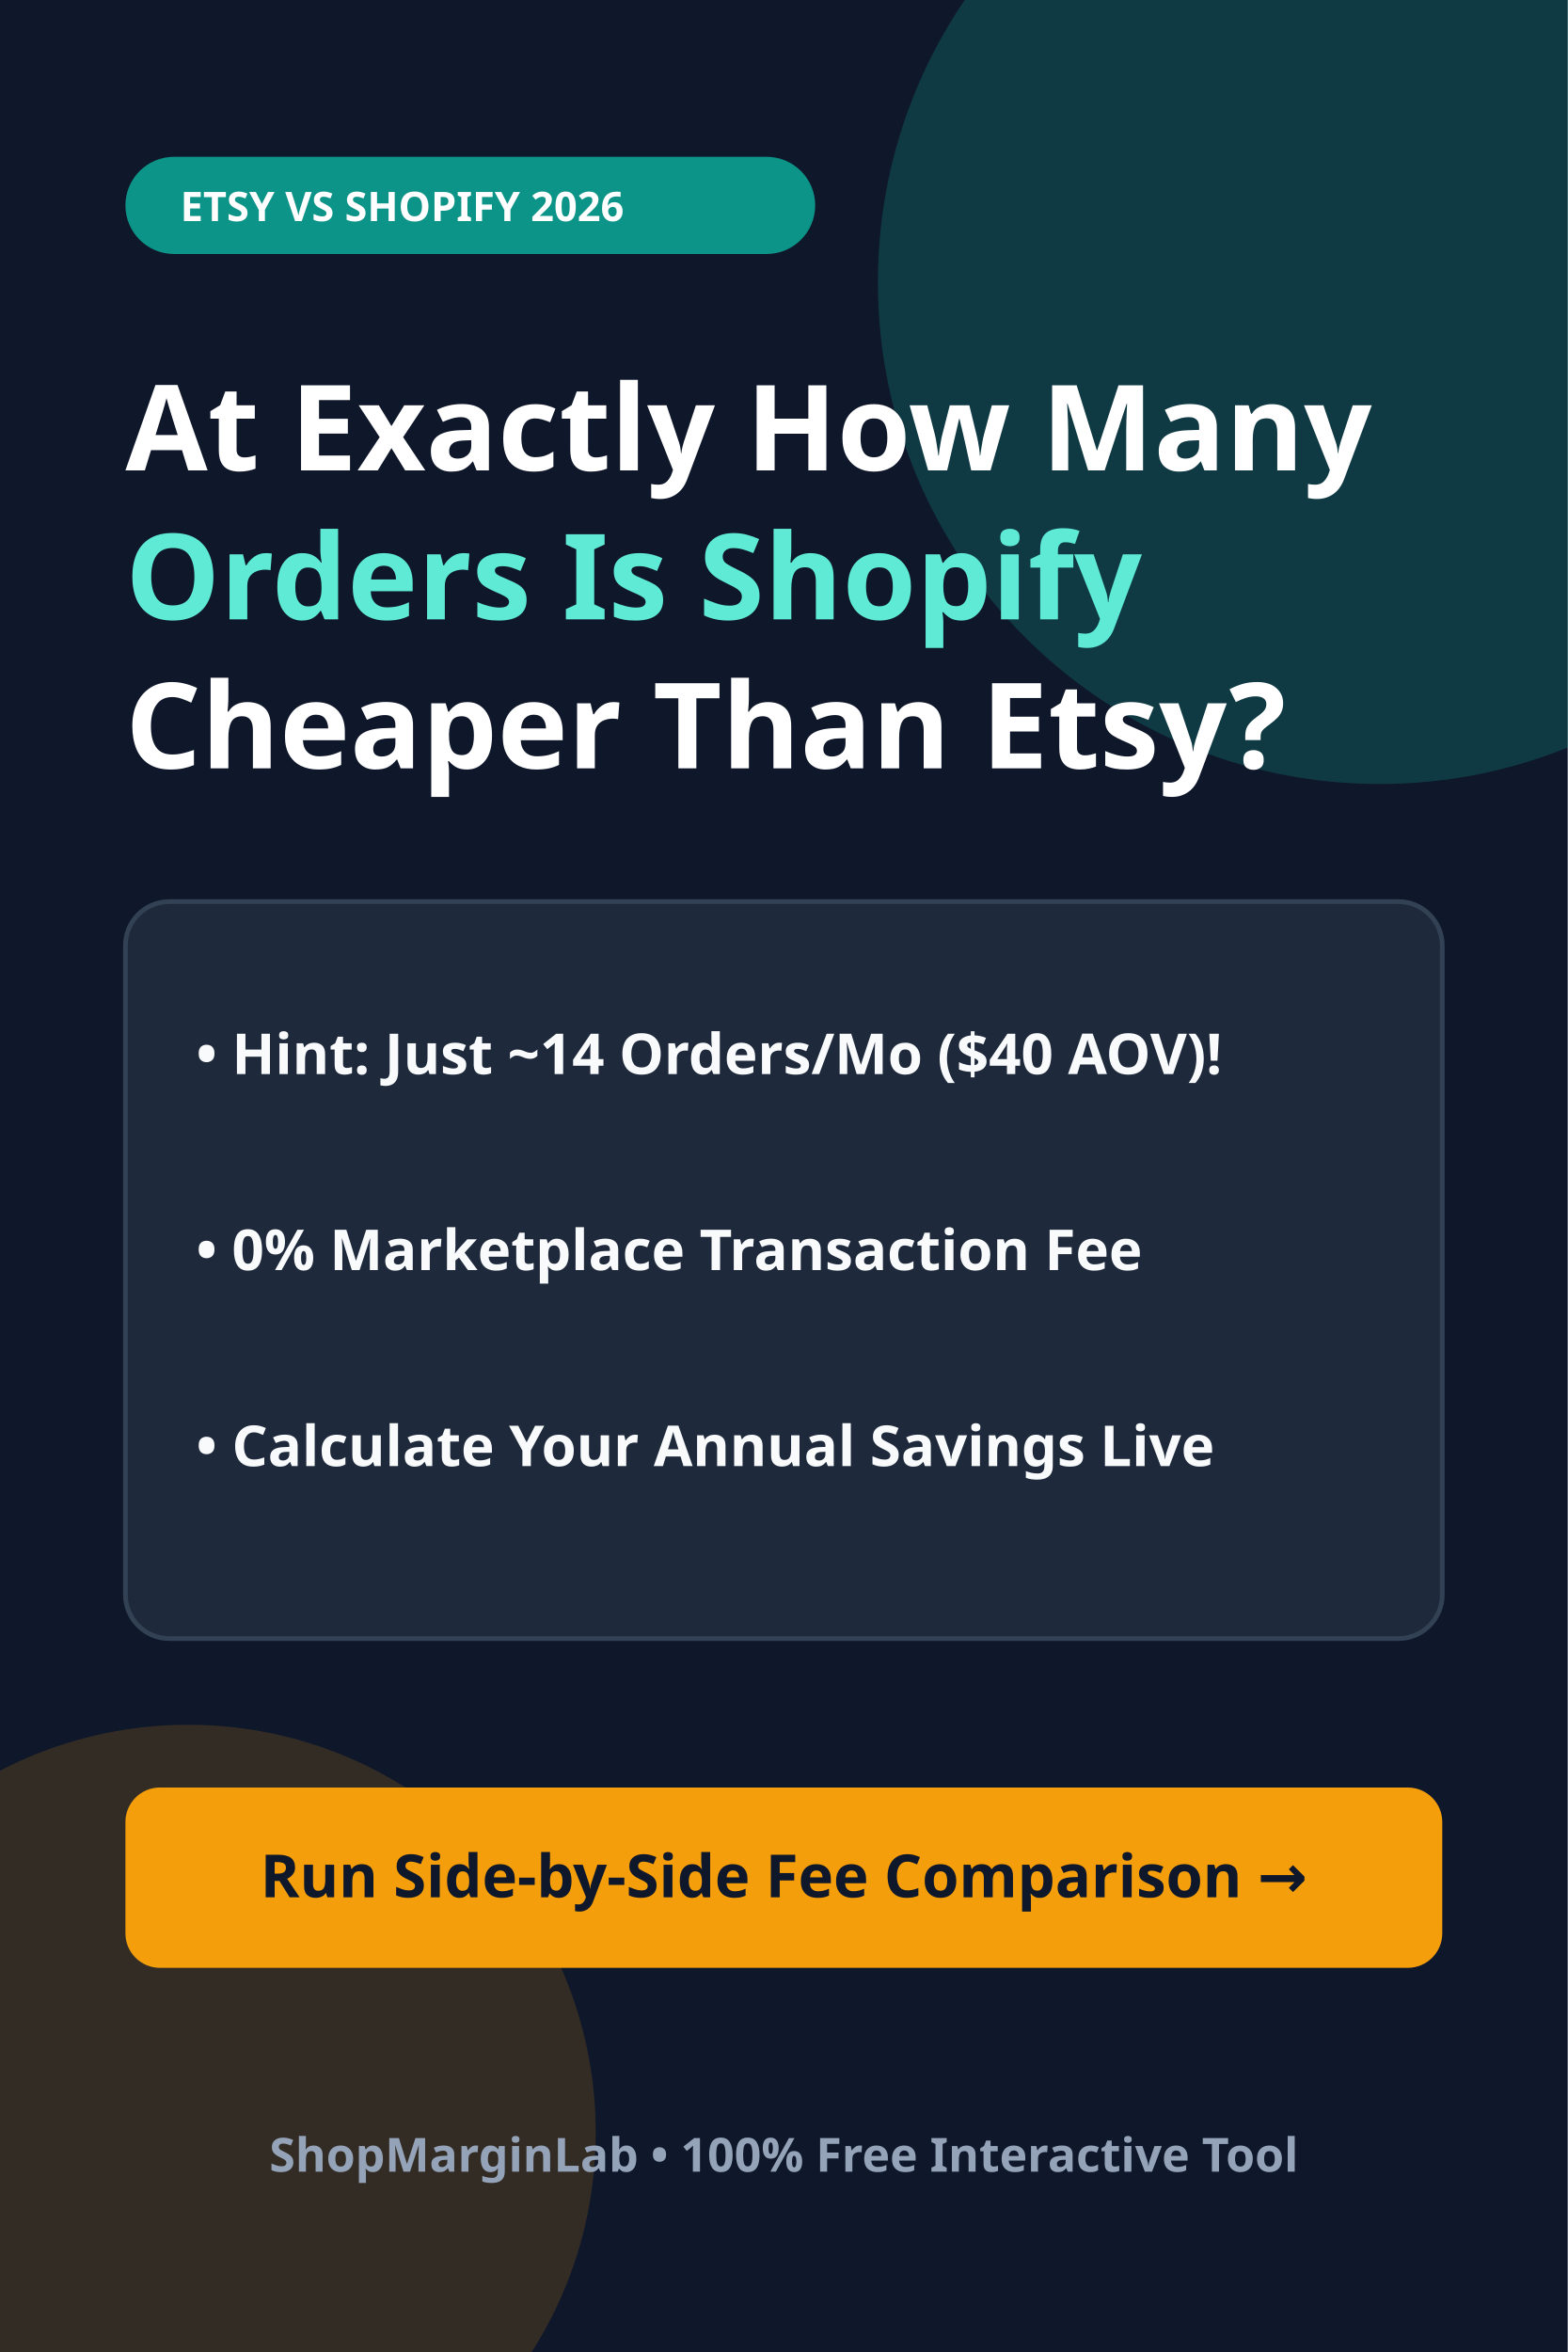
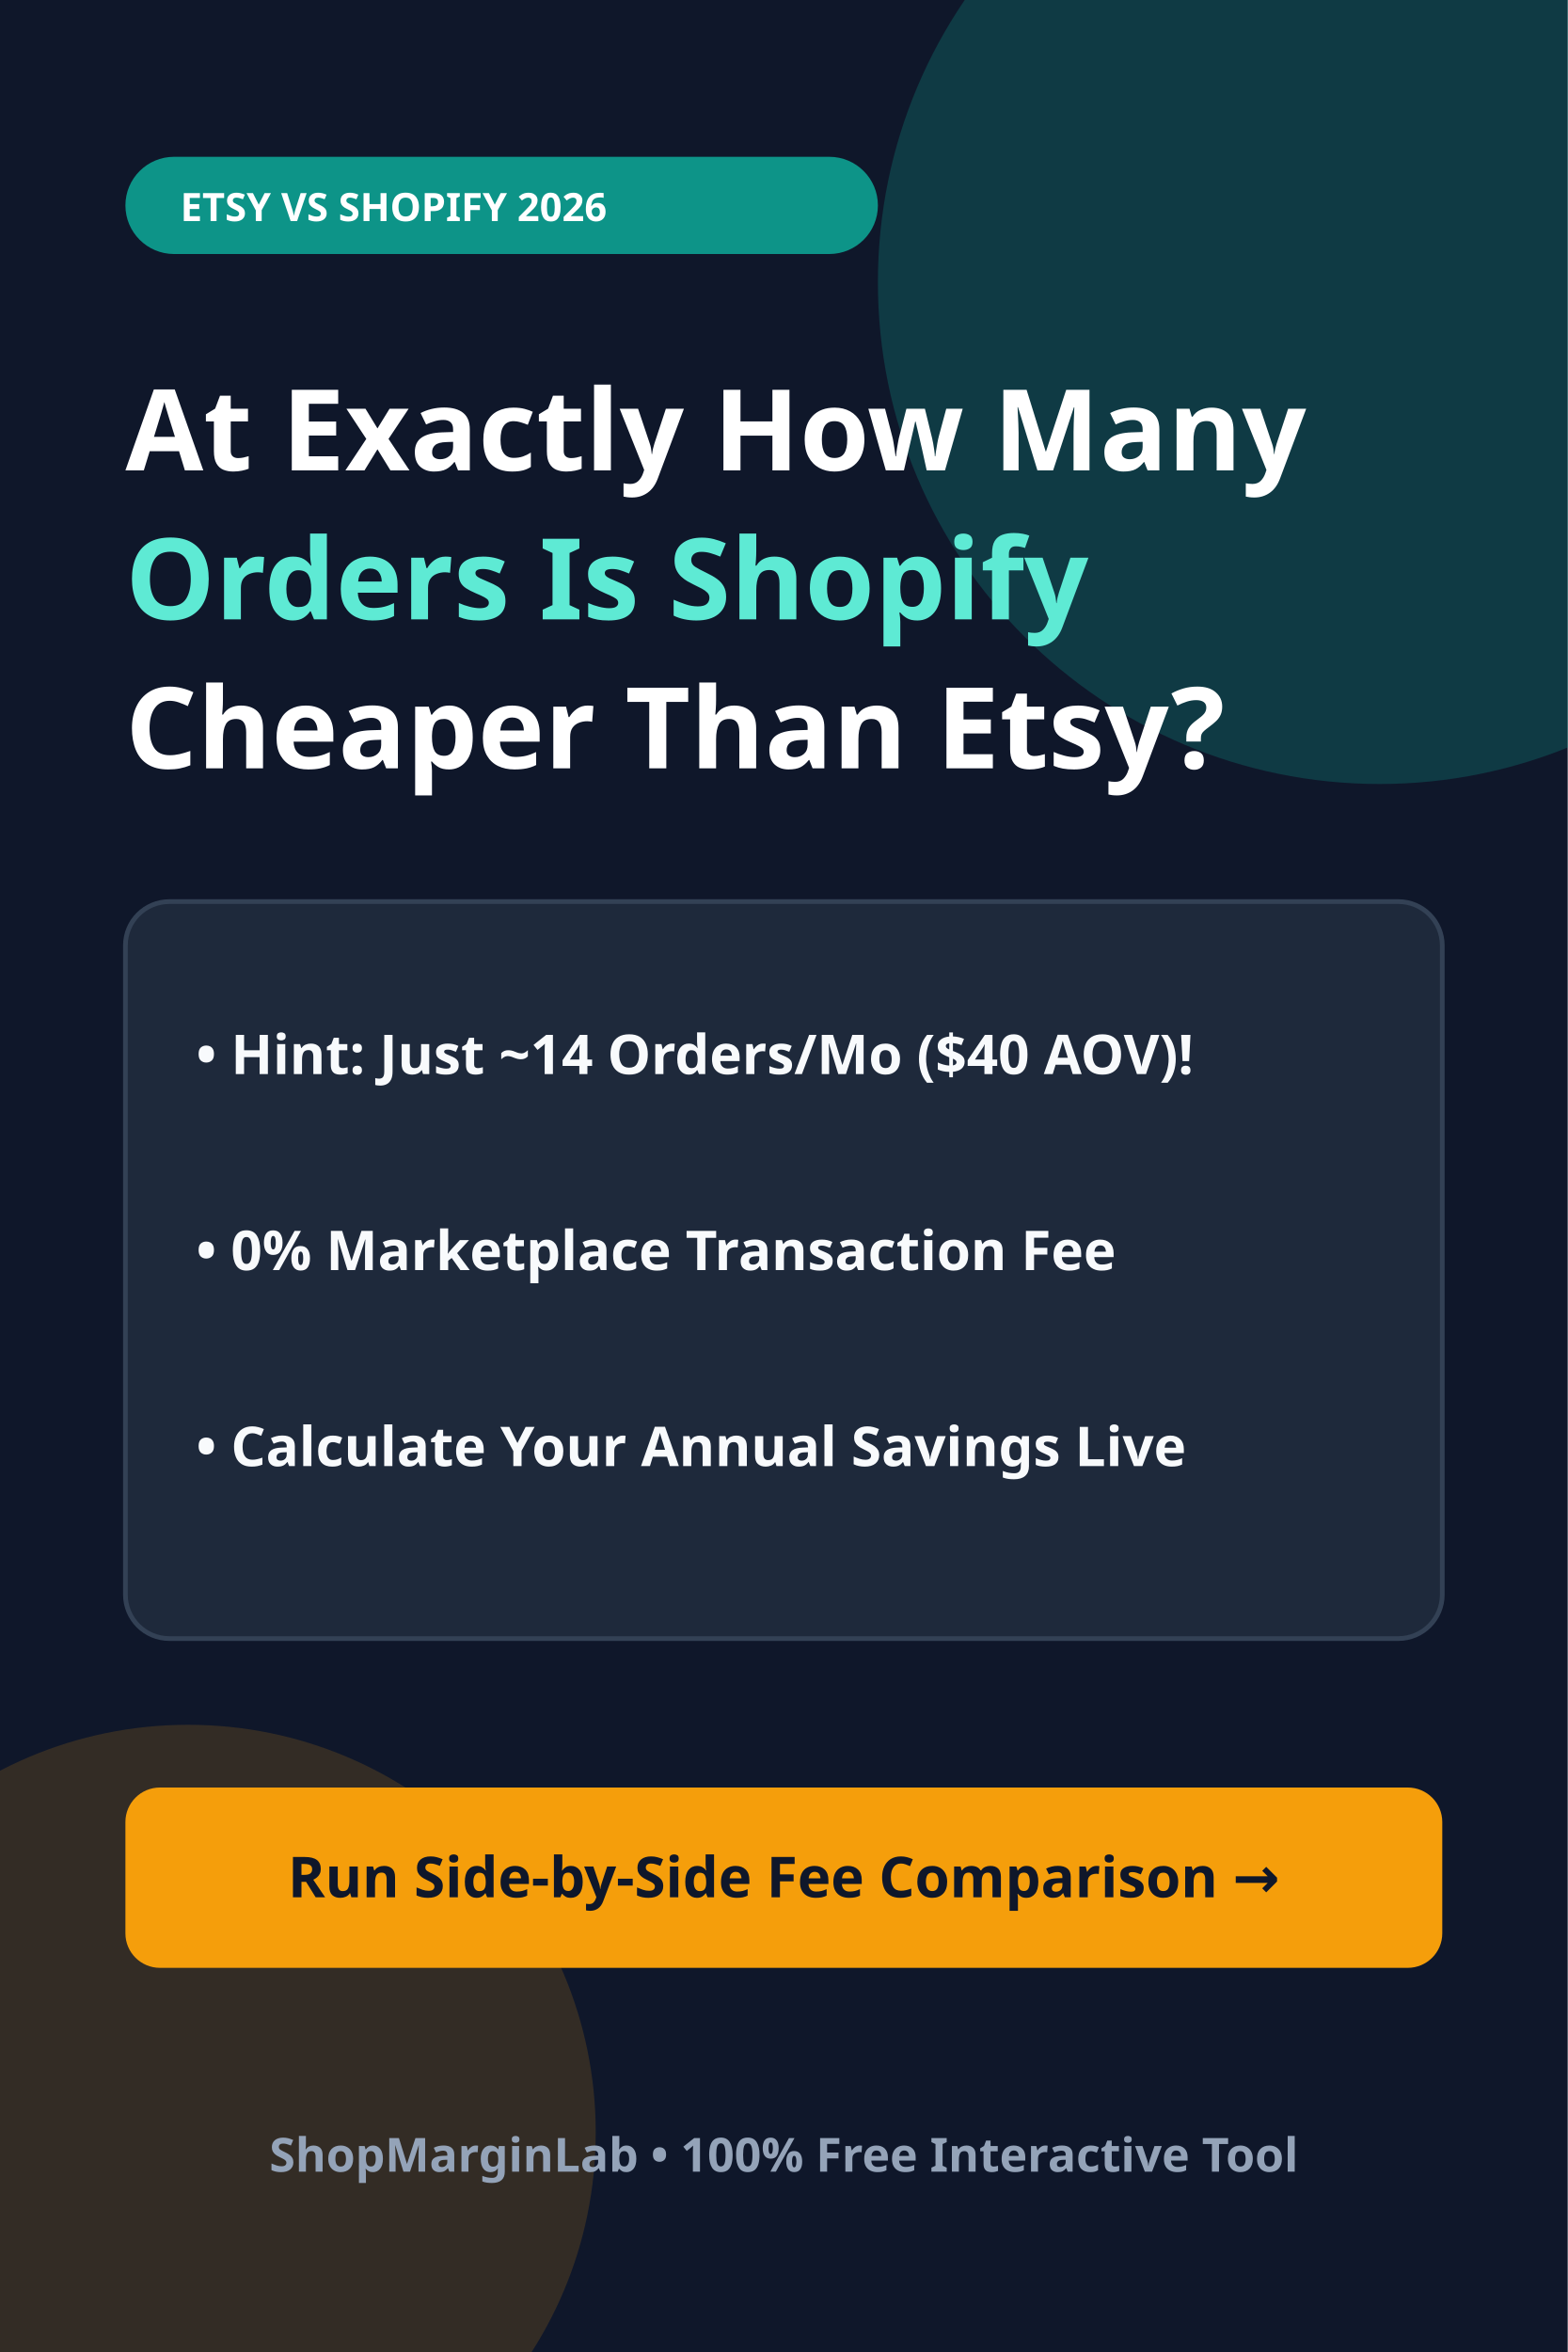
<svg xmlns="http://www.w3.org/2000/svg" width="1000" height="1500" viewBox="0 0 1000 1500">
  <rect width="1000" height="1500" fill="#0f172a" />
  <circle cx="880" cy="180" r="320" fill="#0d9488" opacity="0.28" />
  <circle cx="120" cy="1360" r="260" fill="#f59e0b" opacity="0.16" />
-   <rect x="80" y="100" width="440" height="62" rx="31" fill="#0d9488" />
-   <text x="115" y="141" font-family="system-ui, sans-serif" font-size="26" font-weight="800" fill="#ffffff">ETSY VS SHOPIFY 2026</text>
-   <text x="80" y="300" font-family="system-ui, sans-serif" font-size="76" font-weight="800" fill="#ffffff">At Exactly How Many</text>
-   <text x="80" y="395" font-family="system-ui, sans-serif" font-size="76" font-weight="800" fill="#5eead4">Orders Is Shopify</text>
-   <text x="80" y="490" font-family="system-ui, sans-serif" font-size="76" font-weight="800" fill="#ffffff">Cheaper Than Etsy?</text>
+   <rect x="80" y="100" width="480" height="62" rx="31" fill="#0d9488" />
+   <text x="115" y="141" font-family="system-ui, sans-serif" font-size="25" font-weight="800" fill="#ffffff">ETSY VS SHOPIFY 2026</text>
+   <text x="80" y="300" font-family="system-ui, sans-serif" font-size="72" font-weight="800" fill="#ffffff">At Exactly How Many</text>
+   <text x="80" y="395" font-family="system-ui, sans-serif" font-size="72" font-weight="800" fill="#5eead4">Orders Is Shopify</text>
+   <text x="80" y="490" font-family="system-ui, sans-serif" font-size="72" font-weight="800" fill="#ffffff">Cheaper Than Etsy?</text>
  <rect x="80" y="575" width="840" height="470" rx="28" fill="#1e293b" stroke="#334155" stroke-width="3" />
-   <text x="125" y="685" font-family="system-ui, sans-serif" font-size="36" font-weight="600" fill="#f8fafc">• Hint: Just ~14 Orders/Mo ($40 AOV)!</text>
-   <text x="125" y="810" font-family="system-ui, sans-serif" font-size="36" font-weight="600" fill="#f8fafc">• 0% Marketplace Transaction Fee</text>
-   <text x="125" y="935" font-family="system-ui, sans-serif" font-size="36" font-weight="600" fill="#f8fafc">• Calculate Your Annual Savings Live</text>
+   <text x="125" y="685" font-family="system-ui, sans-serif" font-size="35" font-weight="600" fill="#f8fafc">• Hint: Just ~14 Orders/Mo ($40 AOV)!</text>
+   <text x="125" y="810" font-family="system-ui, sans-serif" font-size="35" font-weight="600" fill="#f8fafc">• 0% Marketplace Transaction Fee</text>
+   <text x="125" y="935" font-family="system-ui, sans-serif" font-size="35" font-weight="600" fill="#f8fafc">• Calculate Your Annual Savings Live</text>
  <rect x="80" y="1140" width="840" height="115" rx="22" fill="#f59e0b" />
-   <text x="500" y="1210" text-anchor="middle" font-family="system-ui, sans-serif" font-size="38" font-weight="800" fill="#0f172a">Run Side-by-Side Fee Comparison →</text>
+   <text x="500" y="1210" text-anchor="middle" font-family="system-ui, sans-serif" font-size="36" font-weight="800" fill="#0f172a">Run Side-by-Side Fee Comparison →</text>
  <text x="500" y="1385" text-anchor="middle" font-family="system-ui, sans-serif" font-size="30" font-weight="700" fill="#94a3b8">ShopMarginLab • 100% Free Interactive Tool</text>
</svg>
